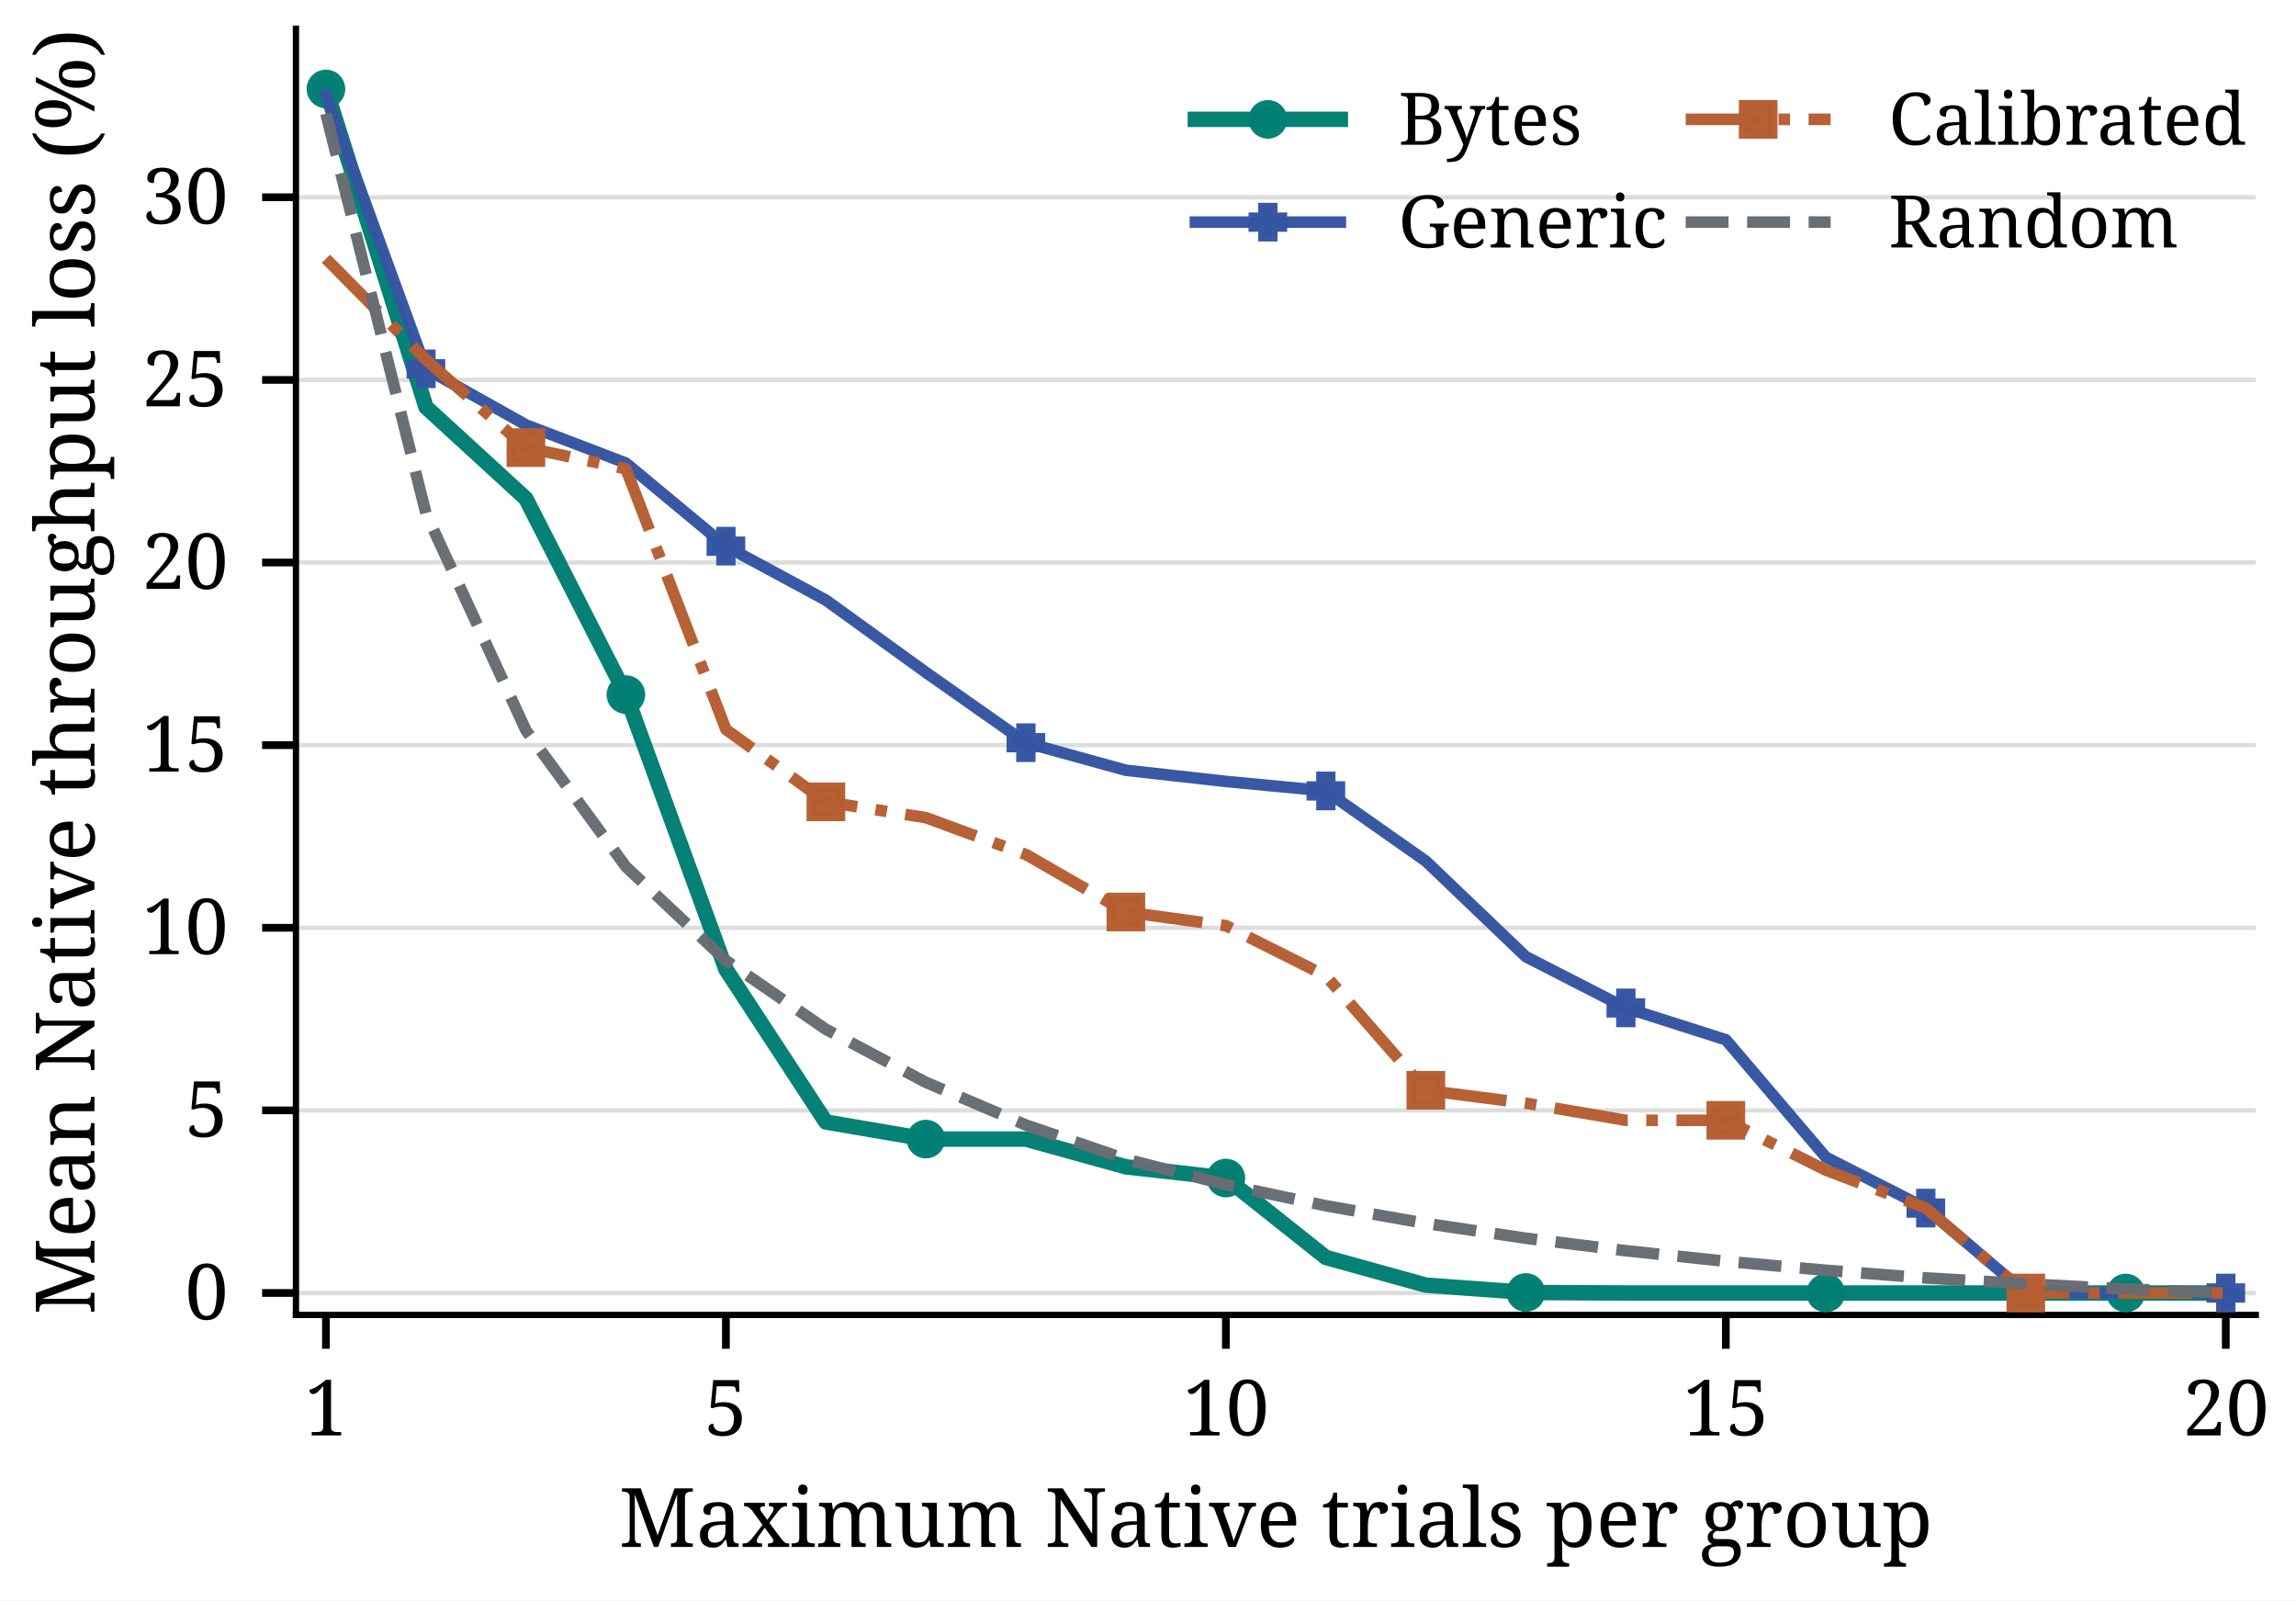
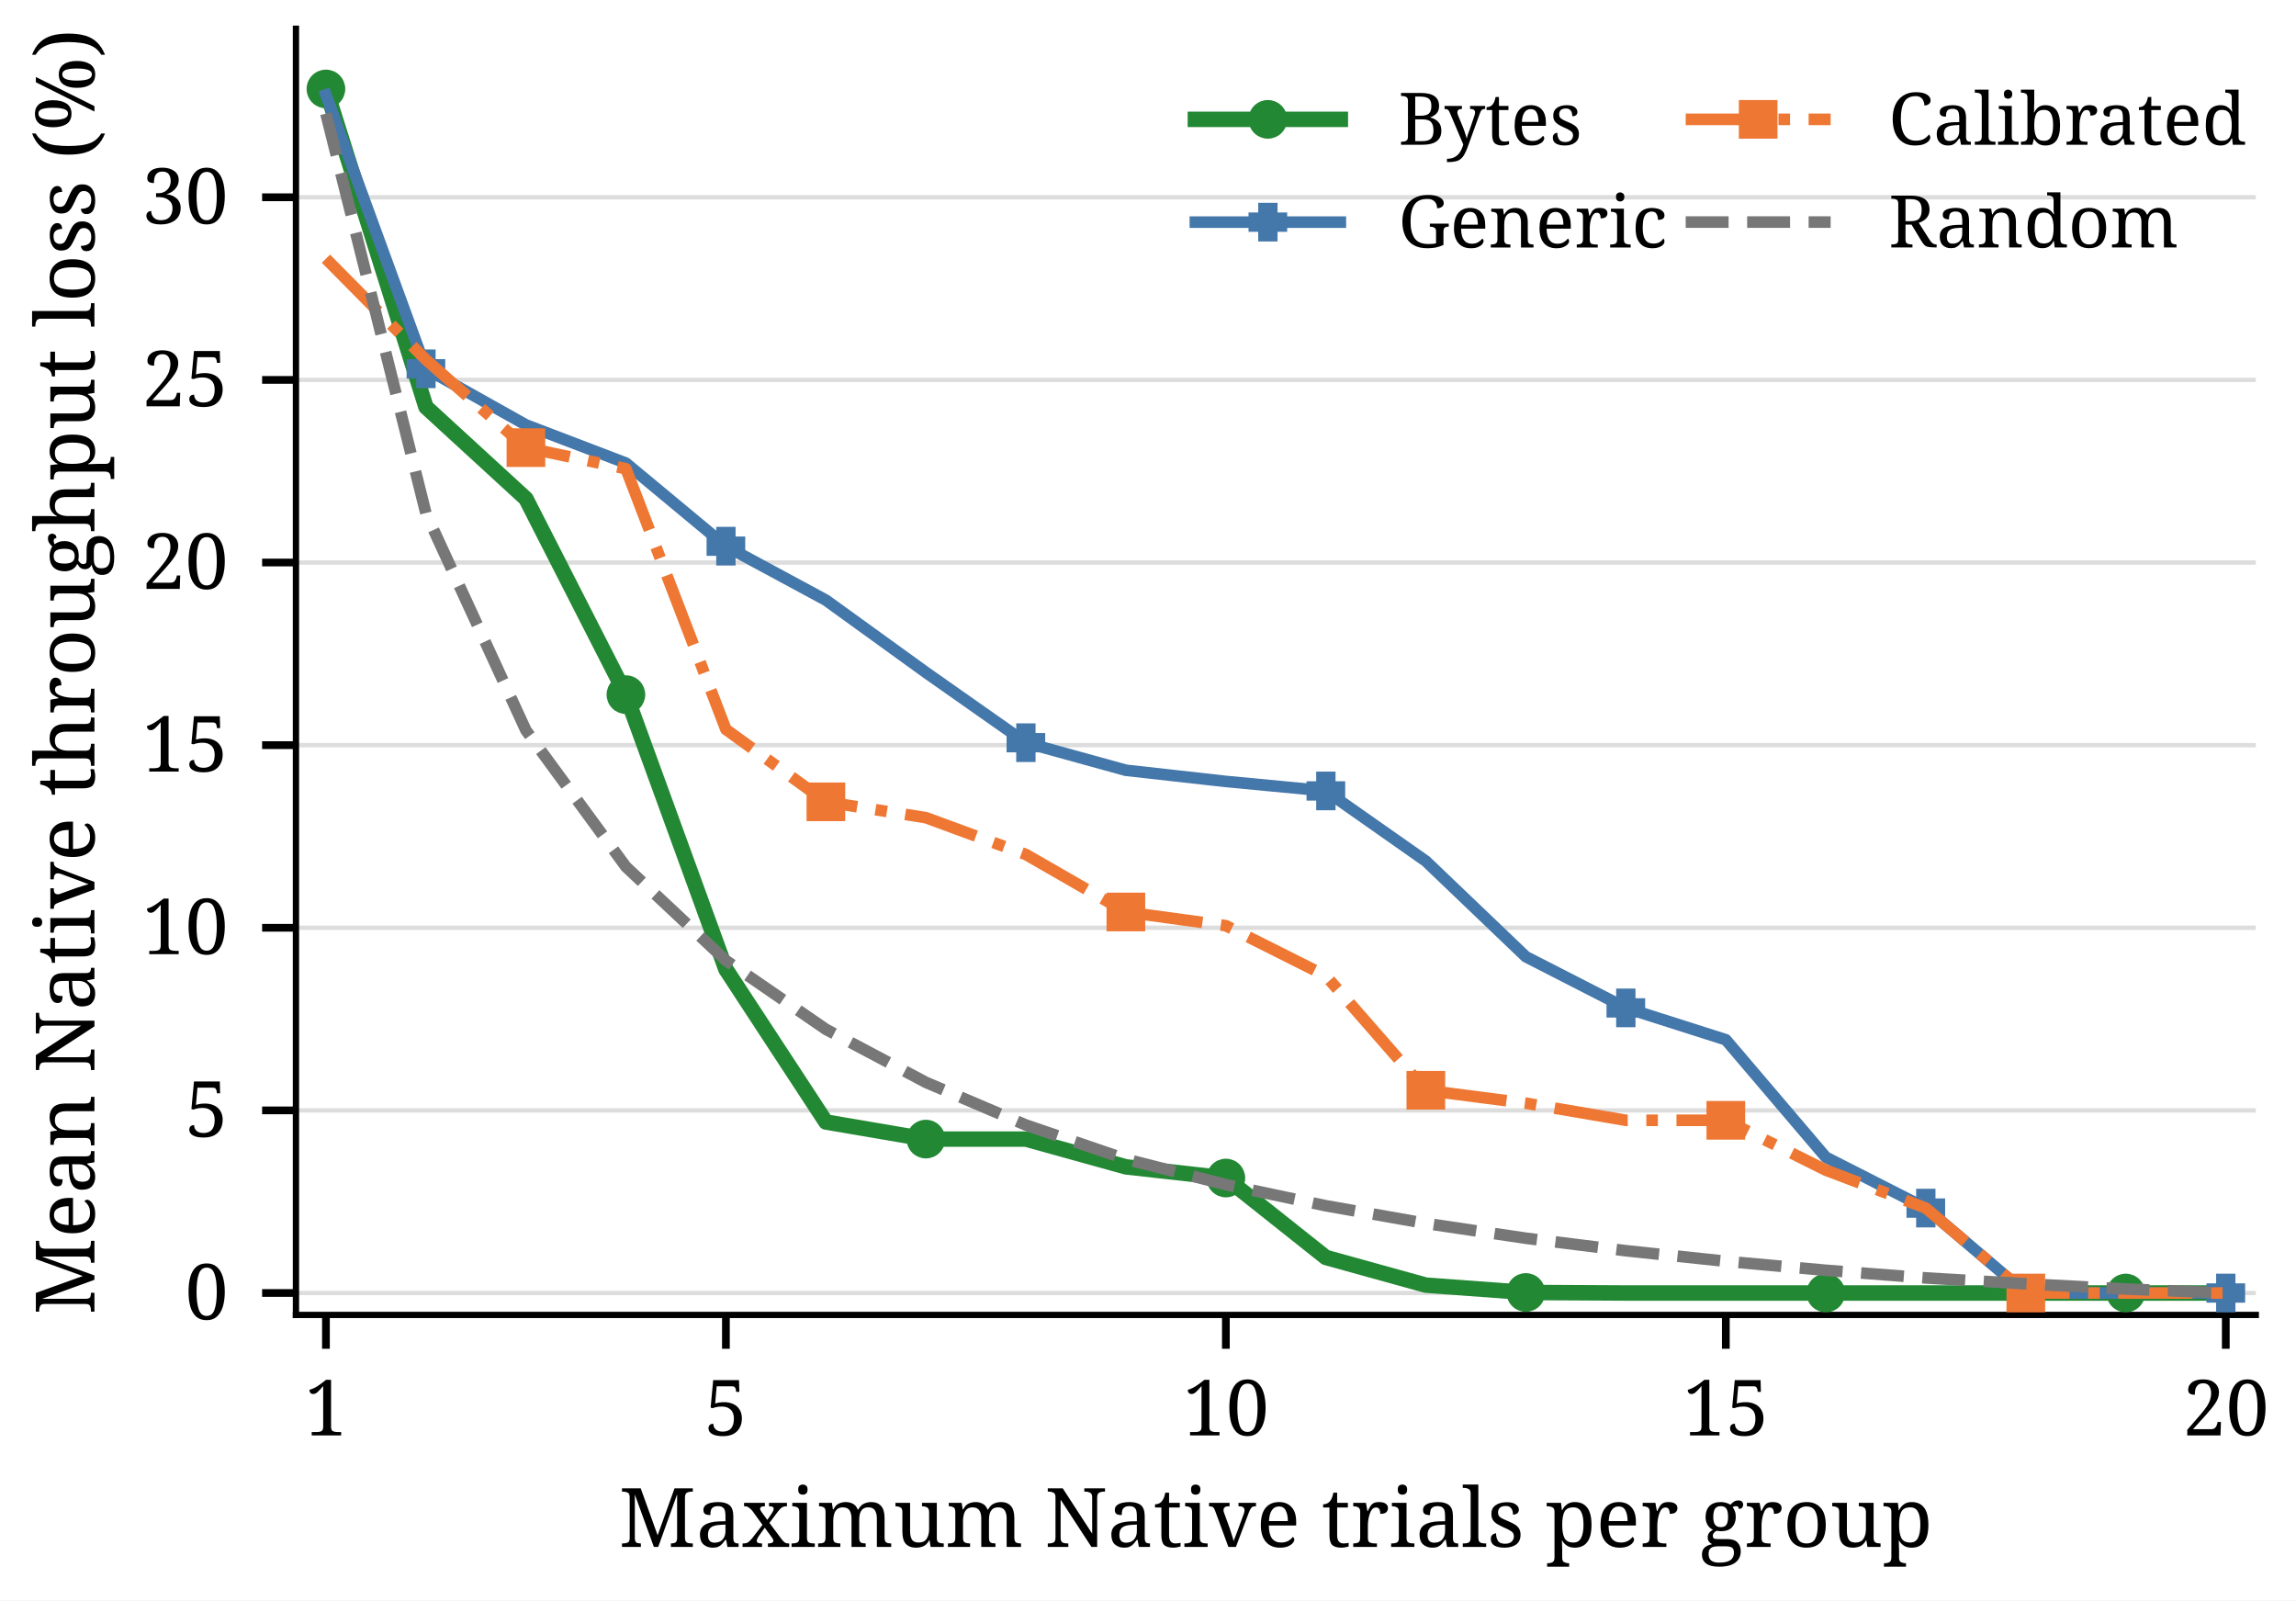
<svg xmlns="http://www.w3.org/2000/svg" xmlns:xlink="http://www.w3.org/1999/xlink" width="237.6pt" height="165.6pt" viewBox="0 0 237.6 165.6" version="1.1">
  <defs>
    <style type="text/css">*{stroke-linejoin: round; stroke-linecap: butt}</style>
  </defs>
  <g id="figure_1">
    <g id="patch_1">
      <path d="M 0 165.6  L 237.6 165.6  L 237.6 0  L 0 0  z " style="fill: #ffffff" />
    </g>
    <g id="axes_1">
      <g id="patch_2">
        <path d="M 30.625 136.055  L 233.438 136.055  L 233.438 2.975  L 30.625 2.975  z " style="fill: #ffffff" />
      </g>
      <g id="matplotlib.axis_1">
        <g id="xtick_1">
          <g id="line2d_1">
            <defs>
              <path id="m797f7bee56" d="M 0 0  L 0 3.5  " style="stroke: #000000; stroke-width: 0.8" />
            </defs>
            <g>
              <use xlink:href="#m797f7bee56" x="33.729" y="136.055" style="stroke: #000000; stroke-width: 0.8" />
            </g>
          </g>
          <g id="text_1">
            <text style="font-size: 8px; font-family: 'STIXGeneral', serif; text-anchor: middle" x="33.729" y="148.519" transform="rotate(-0 33.72929 148.5188)">1</text>
          </g>
        </g>
        <g id="xtick_2">
          <g id="line2d_2">
            <g>
              <use xlink:href="#m797f7bee56" x="75.12" y="136.055" style="stroke: #000000; stroke-width: 0.8" />
            </g>
          </g>
          <g id="text_2">
            <text style="font-size: 8px; font-family: 'STIXGeneral', serif; text-anchor: middle" x="75.12" y="148.519" transform="rotate(-0 75.11979 148.5188)">5</text>
          </g>
        </g>
        <g id="xtick_3">
          <g id="line2d_3">
            <g>
              <use xlink:href="#m797f7bee56" x="126.858" y="136.055" style="stroke: #000000; stroke-width: 0.8" />
            </g>
          </g>
          <g id="text_3">
            <text style="font-size: 8px; font-family: 'STIXGeneral', serif; text-anchor: middle" x="126.858" y="148.519" transform="rotate(-0 126.8579 148.5188)">10</text>
          </g>
        </g>
        <g id="xtick_4">
          <g id="line2d_4">
            <g>
              <use xlink:href="#m797f7bee56" x="178.596" y="136.055" style="stroke: #000000; stroke-width: 0.8" />
            </g>
          </g>
          <g id="text_4">
            <text style="font-size: 8px; font-family: 'STIXGeneral', serif; text-anchor: middle" x="178.596" y="148.519" transform="rotate(-0 178.5961 148.5188)">15</text>
          </g>
        </g>
        <g id="xtick_5">
          <g id="line2d_5">
            <g>
              <use xlink:href="#m797f7bee56" x="230.334" y="136.055" style="stroke: #000000; stroke-width: 0.8" />
            </g>
          </g>
          <g id="text_5">
            <text style="font-size: 8px; font-family: 'STIXGeneral', serif; text-anchor: middle" x="230.334" y="148.519" transform="rotate(-0 230.3342 148.5188)">20</text>
          </g>
        </g>
        <g id="text_6">
          <text style="font-size: 8.5px; font-family: 'STIXGeneral', serif; text-anchor: middle" x="132.032" y="160.06" transform="rotate(-0 132.0317 160.0602)">Maximum Native trials per group</text>
        </g>
      </g>
      <g id="matplotlib.axis_2">
        <g id="ytick_1">
          <g id="line2d_6">
            <path d="M 30.625 133.787  L 233.438 133.787  " clip-path="url(#p5cdc7632a9)" style="fill: none; stroke: #dddddd; stroke-width: 0.45; stroke-linecap: square" />
          </g>
          <g id="line2d_7">
            <defs>
              <path id="m93411aa238" d="M 0 0  L -3.5 0  " style="stroke: #000000; stroke-width: 0.8" />
            </defs>
            <g>
              <use xlink:href="#m93411aa238" x="30.625" y="133.787" style="stroke: #000000; stroke-width: 0.8" />
            </g>
          </g>
          <g id="text_7">
            <text style="font-size: 8px; font-family: 'STIXGeneral', serif; text-anchor: end" x="23.625" y="136.519" transform="rotate(-0 23.625 136.5194)">0</text>
          </g>
        </g>
        <g id="ytick_2">
          <g id="line2d_8">
            <path d="M 30.625 114.892  L 233.438 114.892  " clip-path="url(#p5cdc7632a9)" style="fill: none; stroke: #dddddd; stroke-width: 0.45; stroke-linecap: square" />
          </g>
          <g id="line2d_9">
            <g>
              <use xlink:href="#m93411aa238" x="30.625" y="114.892" style="stroke: #000000; stroke-width: 0.8" />
            </g>
          </g>
          <g id="text_8">
            <text style="font-size: 8px; font-family: 'STIXGeneral', serif; text-anchor: end" x="23.625" y="117.624" transform="rotate(-0 23.625 117.6235)">5</text>
          </g>
        </g>
        <g id="ytick_3">
          <g id="line2d_10">
            <path d="M 30.625 95.996  L 233.438 95.996  " clip-path="url(#p5cdc7632a9)" style="fill: none; stroke: #dddddd; stroke-width: 0.45; stroke-linecap: square" />
          </g>
          <g id="line2d_11">
            <g>
              <use xlink:href="#m93411aa238" x="30.625" y="95.996" style="stroke: #000000; stroke-width: 0.8" />
            </g>
          </g>
          <g id="text_9">
            <text style="font-size: 8px; font-family: 'STIXGeneral', serif; text-anchor: end" x="23.625" y="98.728" transform="rotate(-0 23.625 98.72763)">10</text>
          </g>
        </g>
        <g id="ytick_4">
          <g id="line2d_12">
            <path d="M 30.625 77.1  L 233.438 77.1  " clip-path="url(#p5cdc7632a9)" style="fill: none; stroke: #dddddd; stroke-width: 0.45; stroke-linecap: square" />
          </g>
          <g id="line2d_13">
            <g>
              <use xlink:href="#m93411aa238" x="30.625" y="77.1" style="stroke: #000000; stroke-width: 0.8" />
            </g>
          </g>
          <g id="text_10">
            <text style="font-size: 8px; font-family: 'STIXGeneral', serif; text-anchor: end" x="23.625" y="79.832" transform="rotate(-0 23.625 79.83177)">15</text>
          </g>
        </g>
        <g id="ytick_5">
          <g id="line2d_14">
            <path d="M 30.625 58.204  L 233.438 58.204  " clip-path="url(#p5cdc7632a9)" style="fill: none; stroke: #dddddd; stroke-width: 0.45; stroke-linecap: square" />
          </g>
          <g id="line2d_15">
            <g>
              <use xlink:href="#m93411aa238" x="30.625" y="58.204" style="stroke: #000000; stroke-width: 0.8" />
            </g>
          </g>
          <g id="text_11">
            <text style="font-size: 8px; font-family: 'STIXGeneral', serif; text-anchor: end" x="23.625" y="60.936" transform="rotate(-0 23.625 60.9359)">20</text>
          </g>
        </g>
        <g id="ytick_6">
          <g id="line2d_16">
            <path d="M 30.625 39.308  L 233.438 39.308  " clip-path="url(#p5cdc7632a9)" style="fill: none; stroke: #dddddd; stroke-width: 0.45; stroke-linecap: square" />
          </g>
          <g id="line2d_17">
            <g>
              <use xlink:href="#m93411aa238" x="30.625" y="39.308" style="stroke: #000000; stroke-width: 0.8" />
            </g>
          </g>
          <g id="text_12">
            <text style="font-size: 8px; font-family: 'STIXGeneral', serif; text-anchor: end" x="23.625" y="42.04" transform="rotate(-0 23.625 42.04003)">25</text>
          </g>
        </g>
        <g id="ytick_7">
          <g id="line2d_18">
            <path d="M 30.625 20.412  L 233.438 20.412  " clip-path="url(#p5cdc7632a9)" style="fill: none; stroke: #dddddd; stroke-width: 0.45; stroke-linecap: square" />
          </g>
          <g id="line2d_19">
            <g>
              <use xlink:href="#m93411aa238" x="30.625" y="20.412" style="stroke: #000000; stroke-width: 0.8" />
            </g>
          </g>
          <g id="text_13">
            <text style="font-size: 8px; font-family: 'STIXGeneral', serif; text-anchor: end" x="23.625" y="23.144" transform="rotate(-0 23.625 23.14416)">30</text>
          </g>
        </g>
        <g id="text_14">
          <text style="font-size: 8.5px; font-family: 'STIXGeneral', serif; text-anchor: middle" x="9.772" y="69.515" transform="rotate(-90 9.772266 69.515)">Mean Native throughput loss (%)</text>
        </g>
      </g>
      <g id="patch_3">
        <path d="M 30.625 136.055  L 30.625 2.975  " style="fill: none; stroke: #000000; stroke-width: 0.65; stroke-linejoin: miter; stroke-linecap: square" />
      </g>
      <g id="patch_4">
        <path d="M 30.625 136.055  L 233.438 136.055  " style="fill: none; stroke: #000000; stroke-width: 0.65; stroke-linejoin: miter; stroke-linecap: square" />
      </g>
      <g id="line2d_20">
-         <path d="M 33.729 9.204  L 44.077 42.111  L 54.425 51.6  L 64.772 71.875  L 75.12 100.295  L 85.467 116.094  L 95.815 117.861  L 106.163 117.861  L 116.51 120.734  L 126.858 121.89  L 137.206 130.108  L 147.553 132.974  L 157.901 133.731  L 168.248 133.787  L 178.596 133.787  L 188.944 133.787  L 199.291 133.787  L 209.639 133.787  L 219.987 133.787  L 230.334 133.787  " clip-path="url(#p5cdc7632a9)" style="fill: none; stroke: #007f73; stroke-opacity: 0.98; stroke-width: 1.6; stroke-linecap: square" />
+         <path d="M 33.729 9.204  L 44.077 42.111  L 54.425 51.6  L 64.772 71.875  L 75.12 100.295  L 85.467 116.094  L 95.815 117.861  L 106.163 117.861  L 116.51 120.734  L 126.858 121.89  L 137.206 130.108  L 147.553 132.974  L 157.901 133.731  L 168.248 133.787  L 178.596 133.787  L 188.944 133.787  L 199.291 133.787  L 209.639 133.787  L 219.987 133.787  L 230.334 133.787  " clip-path="url(#p5cdc7632a9)" style="fill: none; stroke: #228833; stroke-width: 1.6; stroke-linecap: square" />
        <defs>
-           <path id="mb3dc441e8e" d="M 0 1.5  C 0.398 1.5 0.779 1.342 1.061 1.061  C 1.342 0.779 1.5 0.398 1.5 0  C 1.5 -0.398 1.342 -0.779 1.061 -1.061  C 0.779 -1.342 0.398 -1.5 0 -1.5  C -0.398 -1.5 -0.779 -1.342 -1.061 -1.061  C -1.342 -0.779 -1.5 -0.398 -1.5 0  C -1.5 0.398 -1.342 0.779 -1.061 1.061  C -0.779 1.342 -0.398 1.5 0 1.5  z " style="stroke: #007f73; stroke-opacity: 0.98" />
+           <path id="m7d69c65baa" d="M 0 1.5  C 0.398 1.5 0.779 1.342 1.061 1.061  C 1.342 0.779 1.5 0.398 1.5 0  C 1.5 -0.398 1.342 -0.779 1.061 -1.061  C 0.779 -1.342 0.398 -1.5 0 -1.5  C -0.398 -1.5 -0.779 -1.342 -1.061 -1.061  C -1.342 -0.779 -1.5 -0.398 -1.5 0  C -1.5 0.398 -1.342 0.779 -1.061 1.061  C -0.779 1.342 -0.398 1.5 0 1.5  z " style="stroke: #228833" />
        </defs>
        <g clip-path="url(#p5cdc7632a9)">
-           <use xlink:href="#mb3dc441e8e" x="33.729" y="9.204" style="fill: #007f73; fill-opacity: 0.98; stroke: #007f73; stroke-opacity: 0.98" />
-           <use xlink:href="#mb3dc441e8e" x="64.772" y="71.875" style="fill: #007f73; fill-opacity: 0.98; stroke: #007f73; stroke-opacity: 0.98" />
-           <use xlink:href="#mb3dc441e8e" x="95.815" y="117.861" style="fill: #007f73; fill-opacity: 0.98; stroke: #007f73; stroke-opacity: 0.98" />
-           <use xlink:href="#mb3dc441e8e" x="126.858" y="121.89" style="fill: #007f73; fill-opacity: 0.98; stroke: #007f73; stroke-opacity: 0.98" />
-           <use xlink:href="#mb3dc441e8e" x="157.901" y="133.731" style="fill: #007f73; fill-opacity: 0.98; stroke: #007f73; stroke-opacity: 0.98" />
-           <use xlink:href="#mb3dc441e8e" x="188.944" y="133.787" style="fill: #007f73; fill-opacity: 0.98; stroke: #007f73; stroke-opacity: 0.98" />
-           <use xlink:href="#mb3dc441e8e" x="219.987" y="133.787" style="fill: #007f73; fill-opacity: 0.98; stroke: #007f73; stroke-opacity: 0.98" />
+           <use xlink:href="#m7d69c65baa" x="33.729" y="9.204" style="fill: #228833; stroke: #228833" />
+           <use xlink:href="#m7d69c65baa" x="64.772" y="71.875" style="fill: #228833; stroke: #228833" />
+           <use xlink:href="#m7d69c65baa" x="95.815" y="117.861" style="fill: #228833; stroke: #228833" />
+           <use xlink:href="#m7d69c65baa" x="126.858" y="121.89" style="fill: #228833; stroke: #228833" />
+           <use xlink:href="#m7d69c65baa" x="157.901" y="133.731" style="fill: #228833; stroke: #228833" />
+           <use xlink:href="#m7d69c65baa" x="188.944" y="133.787" style="fill: #228833; stroke: #228833" />
+           <use xlink:href="#m7d69c65baa" x="219.987" y="133.787" style="fill: #228833; stroke: #228833" />
        </g>
      </g>
      <g id="line2d_21">
-         <path d="M 33.729 9.814  L 44.077 38.161  L 54.425 43.963  L 64.772 47.916  L 75.12 56.512  L 85.467 62.096  L 95.815 69.576  L 106.163 76.845  L 116.51 79.699  L 126.858 80.855  L 137.206 81.837  L 147.553 89.099  L 157.901 98.991  L 168.248 104.287  L 178.596 107.584  L 188.944 119.736  L 199.291 125  L 209.639 133.787  L 219.987 133.787  L 230.334 133.787  " clip-path="url(#p5cdc7632a9)" style="fill: none; stroke: #3555a2; stroke-opacity: 0.98; stroke-width: 1.2; stroke-linecap: square" />
+         <path d="M 33.729 9.814  L 44.077 38.161  L 54.425 43.963  L 64.772 47.916  L 75.12 56.512  L 85.467 62.096  L 95.815 69.576  L 106.163 76.845  L 116.51 79.699  L 126.858 80.855  L 137.206 81.837  L 147.553 89.099  L 157.901 98.991  L 168.248 104.287  L 178.596 107.584  L 188.944 119.736  L 199.291 125  L 209.639 133.787  L 219.987 133.787  L 230.334 133.787  " clip-path="url(#p5cdc7632a9)" style="fill: none; stroke: #4477aa; stroke-width: 1.2; stroke-linecap: square" />
        <defs>
-           <path id="md6dfea6f36" d="M -0.5 1.5  L 0.5 1.5  L 0.5 0.5  L 1.5 0.5  L 1.5 -0.5  L 0.5 -0.5  L 0.5 -1.5  L -0.5 -1.5  L -0.5 -0.5  L -1.5 -0.5  L -1.5 0.5  L -0.5 0.5  z " style="stroke: #3555a2; stroke-opacity: 0.98; stroke-linejoin: miter" />
+           <path id="ma9119e692e" d="M -0.5 1.5  L 0.5 1.5  L 0.5 0.5  L 1.5 0.5  L 1.5 -0.5  L 0.5 -0.5  L 0.5 -1.5  L -0.5 -1.5  L -0.5 -0.5  L -1.5 -0.5  L -1.5 0.5  L -0.5 0.5  z " style="stroke: #4477aa; stroke-linejoin: miter" />
        </defs>
        <g clip-path="url(#p5cdc7632a9)">
-           <use xlink:href="#md6dfea6f36" x="44.077" y="38.161" style="fill: #3555a2; fill-opacity: 0.98; stroke: #3555a2; stroke-opacity: 0.98; stroke-linejoin: miter" />
-           <use xlink:href="#md6dfea6f36" x="75.12" y="56.512" style="fill: #3555a2; fill-opacity: 0.98; stroke: #3555a2; stroke-opacity: 0.98; stroke-linejoin: miter" />
-           <use xlink:href="#md6dfea6f36" x="106.163" y="76.845" style="fill: #3555a2; fill-opacity: 0.98; stroke: #3555a2; stroke-opacity: 0.98; stroke-linejoin: miter" />
-           <use xlink:href="#md6dfea6f36" x="137.206" y="81.837" style="fill: #3555a2; fill-opacity: 0.98; stroke: #3555a2; stroke-opacity: 0.98; stroke-linejoin: miter" />
-           <use xlink:href="#md6dfea6f36" x="168.248" y="104.287" style="fill: #3555a2; fill-opacity: 0.98; stroke: #3555a2; stroke-opacity: 0.98; stroke-linejoin: miter" />
-           <use xlink:href="#md6dfea6f36" x="199.291" y="125" style="fill: #3555a2; fill-opacity: 0.98; stroke: #3555a2; stroke-opacity: 0.98; stroke-linejoin: miter" />
-           <use xlink:href="#md6dfea6f36" x="230.334" y="133.787" style="fill: #3555a2; fill-opacity: 0.98; stroke: #3555a2; stroke-opacity: 0.98; stroke-linejoin: miter" />
+           <use xlink:href="#ma9119e692e" x="44.077" y="38.161" style="fill: #4477aa; stroke: #4477aa; stroke-linejoin: miter" />
+           <use xlink:href="#ma9119e692e" x="75.12" y="56.512" style="fill: #4477aa; stroke: #4477aa; stroke-linejoin: miter" />
+           <use xlink:href="#ma9119e692e" x="106.163" y="76.845" style="fill: #4477aa; stroke: #4477aa; stroke-linejoin: miter" />
+           <use xlink:href="#ma9119e692e" x="137.206" y="81.837" style="fill: #4477aa; stroke: #4477aa; stroke-linejoin: miter" />
+           <use xlink:href="#ma9119e692e" x="168.248" y="104.287" style="fill: #4477aa; stroke: #4477aa; stroke-linejoin: miter" />
+           <use xlink:href="#ma9119e692e" x="199.291" y="125" style="fill: #4477aa; stroke: #4477aa; stroke-linejoin: miter" />
+           <use xlink:href="#ma9119e692e" x="230.334" y="133.787" style="fill: #4477aa; stroke: #4477aa; stroke-linejoin: miter" />
        </g>
      </g>
      <g id="line2d_22">
-         <path d="M 33.729 26.766  L 44.077 37.218  L 54.425 46.316  L 64.772 48.5  L 75.12 75.47  L 85.467 82.964  L 95.815 84.604  L 106.163 88.413  L 116.51 94.363  L 126.858 95.779  L 137.206 100.972  L 147.553 112.81  L 157.901 114.148  L 168.248 115.918  L 178.596 115.918  L 188.944 121.075  L 199.291 125  L 209.639 133.787  L 219.987 133.787  L 230.334 133.787  " clip-path="url(#p5cdc7632a9)" style="fill: none; stroke-dasharray: 7.68,1.92,1.2,1.92; stroke-dashoffset: 0; stroke: #b55e32; stroke-opacity: 0.98; stroke-width: 1.2" />
+         <path d="M 33.729 26.766  L 44.077 37.218  L 54.425 46.316  L 64.772 48.5  L 75.12 75.47  L 85.467 82.964  L 95.815 84.604  L 106.163 88.413  L 116.51 94.363  L 126.858 95.779  L 137.206 100.972  L 147.553 112.81  L 157.901 114.148  L 168.248 115.918  L 178.596 115.918  L 188.944 121.075  L 199.291 125  L 209.639 133.787  L 219.987 133.787  L 230.334 133.787  " clip-path="url(#p5cdc7632a9)" style="fill: none; stroke-dasharray: 7.68,1.92,1.2,1.92; stroke-dashoffset: 0; stroke: #ee7733; stroke-width: 1.2" />
        <defs>
-           <path id="m7c3d21c145" d="M -1.5 1.5  L 1.5 1.5  L 1.5 -1.5  L -1.5 -1.5  z " style="stroke: #b55e32; stroke-opacity: 0.98; stroke-linejoin: miter" />
+           <path id="m6121069358" d="M -1.5 1.5  L 1.5 1.5  L 1.5 -1.5  L -1.5 -1.5  z " style="stroke: #ee7733; stroke-linejoin: miter" />
        </defs>
        <g clip-path="url(#p5cdc7632a9)">
-           <use xlink:href="#m7c3d21c145" x="54.425" y="46.316" style="fill: #b55e32; fill-opacity: 0.98; stroke: #b55e32; stroke-opacity: 0.98; stroke-linejoin: miter" />
-           <use xlink:href="#m7c3d21c145" x="85.467" y="82.964" style="fill: #b55e32; fill-opacity: 0.98; stroke: #b55e32; stroke-opacity: 0.98; stroke-linejoin: miter" />
-           <use xlink:href="#m7c3d21c145" x="116.51" y="94.363" style="fill: #b55e32; fill-opacity: 0.98; stroke: #b55e32; stroke-opacity: 0.98; stroke-linejoin: miter" />
-           <use xlink:href="#m7c3d21c145" x="147.553" y="112.81" style="fill: #b55e32; fill-opacity: 0.98; stroke: #b55e32; stroke-opacity: 0.98; stroke-linejoin: miter" />
-           <use xlink:href="#m7c3d21c145" x="178.596" y="115.918" style="fill: #b55e32; fill-opacity: 0.98; stroke: #b55e32; stroke-opacity: 0.98; stroke-linejoin: miter" />
-           <use xlink:href="#m7c3d21c145" x="209.639" y="133.787" style="fill: #b55e32; fill-opacity: 0.98; stroke: #b55e32; stroke-opacity: 0.98; stroke-linejoin: miter" />
+           <use xlink:href="#m6121069358" x="54.425" y="46.316" style="fill: #ee7733; stroke: #ee7733; stroke-linejoin: miter" />
+           <use xlink:href="#m6121069358" x="85.467" y="82.964" style="fill: #ee7733; stroke: #ee7733; stroke-linejoin: miter" />
+           <use xlink:href="#m6121069358" x="116.51" y="94.363" style="fill: #ee7733; stroke: #ee7733; stroke-linejoin: miter" />
+           <use xlink:href="#m6121069358" x="147.553" y="112.81" style="fill: #ee7733; stroke: #ee7733; stroke-linejoin: miter" />
+           <use xlink:href="#m6121069358" x="178.596" y="115.918" style="fill: #ee7733; stroke: #ee7733; stroke-linejoin: miter" />
+           <use xlink:href="#m6121069358" x="209.639" y="133.787" style="fill: #ee7733; stroke: #ee7733; stroke-linejoin: miter" />
        </g>
      </g>
      <g id="line2d_23">
-         <path d="M 33.729 11.757  L 44.077 53.107  L 54.425 75.564  L 64.772 89.681  L 75.12 99.381  L 85.467 106.502  L 95.815 111.99  L 106.163 116.406  L 116.51 119.936  L 126.858 122.573  L 137.206 124.76  L 147.553 126.586  L 157.901 128.119  L 168.248 129.411  L 178.596 130.505  L 188.944 131.435  L 199.291 132.228  L 209.639 132.835  L 219.987 133.373  L 230.334 133.787  " clip-path="url(#p5cdc7632a9)" style="fill: none; stroke-dasharray: 4.44,1.92; stroke-dashoffset: 0; stroke: #676c72; stroke-opacity: 0.98; stroke-width: 1.2" />
+         <path d="M 33.729 11.757  L 44.077 53.107  L 54.425 75.564  L 64.772 89.681  L 75.12 99.381  L 85.467 106.502  L 95.815 111.99  L 106.163 116.406  L 116.51 119.936  L 126.858 122.573  L 137.206 124.76  L 147.553 126.586  L 157.901 128.119  L 168.248 129.411  L 178.596 130.505  L 188.944 131.435  L 199.291 132.228  L 209.639 132.835  L 219.987 133.373  L 230.334 133.787  " clip-path="url(#p5cdc7632a9)" style="fill: none; stroke-dasharray: 4.44,1.92; stroke-dashoffset: 0; stroke: #777777; stroke-width: 1.2" />
      </g>
      <g id="legend_1">
        <g id="line2d_24">
-           <path d="M 123.704 12.35  L 131.204 12.35  L 138.704 12.35  " style="fill: none; stroke: #007f73; stroke-opacity: 0.98; stroke-width: 1.6; stroke-linecap: square" />
+           <path d="M 123.704 12.35  L 131.204 12.35  L 138.704 12.35  " style="fill: none; stroke: #228833; stroke-width: 1.6; stroke-linecap: square" />
          <g>
-             <use xlink:href="#mb3dc441e8e" x="131.204" y="12.35" style="fill: #007f73; fill-opacity: 0.98; stroke: #007f73; stroke-opacity: 0.98" />
+             <use xlink:href="#m7d69c65baa" x="131.204" y="12.35" style="fill: #228833; stroke: #228833" />
          </g>
        </g>
        <g id="text_15">
          <text style="font-size: 7.5px; font-family: 'STIXGeneral', serif; text-anchor: start" x="144.704" y="14.975" transform="rotate(-0 144.7041 14.975)">Bytes</text>
        </g>
        <g id="line2d_25">
-           <path d="M 123.704 22.985  L 131.204 22.985  L 138.704 22.985  " style="fill: none; stroke: #3555a2; stroke-opacity: 0.98; stroke-width: 1.2; stroke-linecap: square" />
+           <path d="M 123.704 22.985  L 131.204 22.985  L 138.704 22.985  " style="fill: none; stroke: #4477aa; stroke-width: 1.2; stroke-linecap: square" />
          <g>
-             <use xlink:href="#md6dfea6f36" x="131.204" y="22.985" style="fill: #3555a2; fill-opacity: 0.98; stroke: #3555a2; stroke-opacity: 0.98; stroke-linejoin: miter" />
+             <use xlink:href="#ma9119e692e" x="131.204" y="22.985" style="fill: #4477aa; stroke: #4477aa; stroke-linejoin: miter" />
          </g>
        </g>
        <g id="text_16">
          <text style="font-size: 7.5px; font-family: 'STIXGeneral', serif; text-anchor: start" x="144.704" y="25.61" transform="rotate(-0 144.7041 25.60977)">Generic</text>
        </g>
        <g id="line2d_26">
-           <path d="M 174.443 12.35  L 181.943 12.35  L 189.443 12.35  " style="fill: none; stroke-dasharray: 7.68,1.92,1.2,1.92; stroke-dashoffset: 0; stroke: #b55e32; stroke-opacity: 0.98; stroke-width: 1.2" />
+           <path d="M 174.443 12.35  L 181.943 12.35  L 189.443 12.35  " style="fill: none; stroke-dasharray: 7.68,1.92,1.2,1.92; stroke-dashoffset: 0; stroke: #ee7733; stroke-width: 1.2" />
          <g>
-             <use xlink:href="#m7c3d21c145" x="181.943" y="12.35" style="fill: #b55e32; fill-opacity: 0.98; stroke: #b55e32; stroke-opacity: 0.98; stroke-linejoin: miter" />
+             <use xlink:href="#m6121069358" x="181.943" y="12.35" style="fill: #ee7733; stroke: #ee7733; stroke-linejoin: miter" />
          </g>
        </g>
        <g id="text_17">
          <text style="font-size: 7.5px; font-family: 'STIXGeneral', serif; text-anchor: start" x="195.443" y="14.975" transform="rotate(-0 195.4428 14.975)">Calibrated</text>
        </g>
        <g id="line2d_27">
-           <path d="M 174.443 22.978  L 181.943 22.978  L 189.443 22.978  " style="fill: none; stroke-dasharray: 4.44,1.92; stroke-dashoffset: 0; stroke: #676c72; stroke-opacity: 0.98; stroke-width: 1.2" />
+           <path d="M 174.443 22.978  L 181.943 22.978  L 189.443 22.978  " style="fill: none; stroke-dasharray: 4.44,1.92; stroke-dashoffset: 0; stroke: #777777; stroke-width: 1.2" />
        </g>
        <g id="text_18">
          <text style="font-size: 7.5px; font-family: 'STIXGeneral', serif; text-anchor: start" x="195.443" y="25.603" transform="rotate(-0 195.4428 25.60273)">Random</text>
        </g>
      </g>
    </g>
  </g>
  <defs>
    <clipPath id="p5cdc7632a9">
      <rect x="30.625" y="2.975" width="202.813" height="133.08" />
    </clipPath>
  </defs>
</svg>
